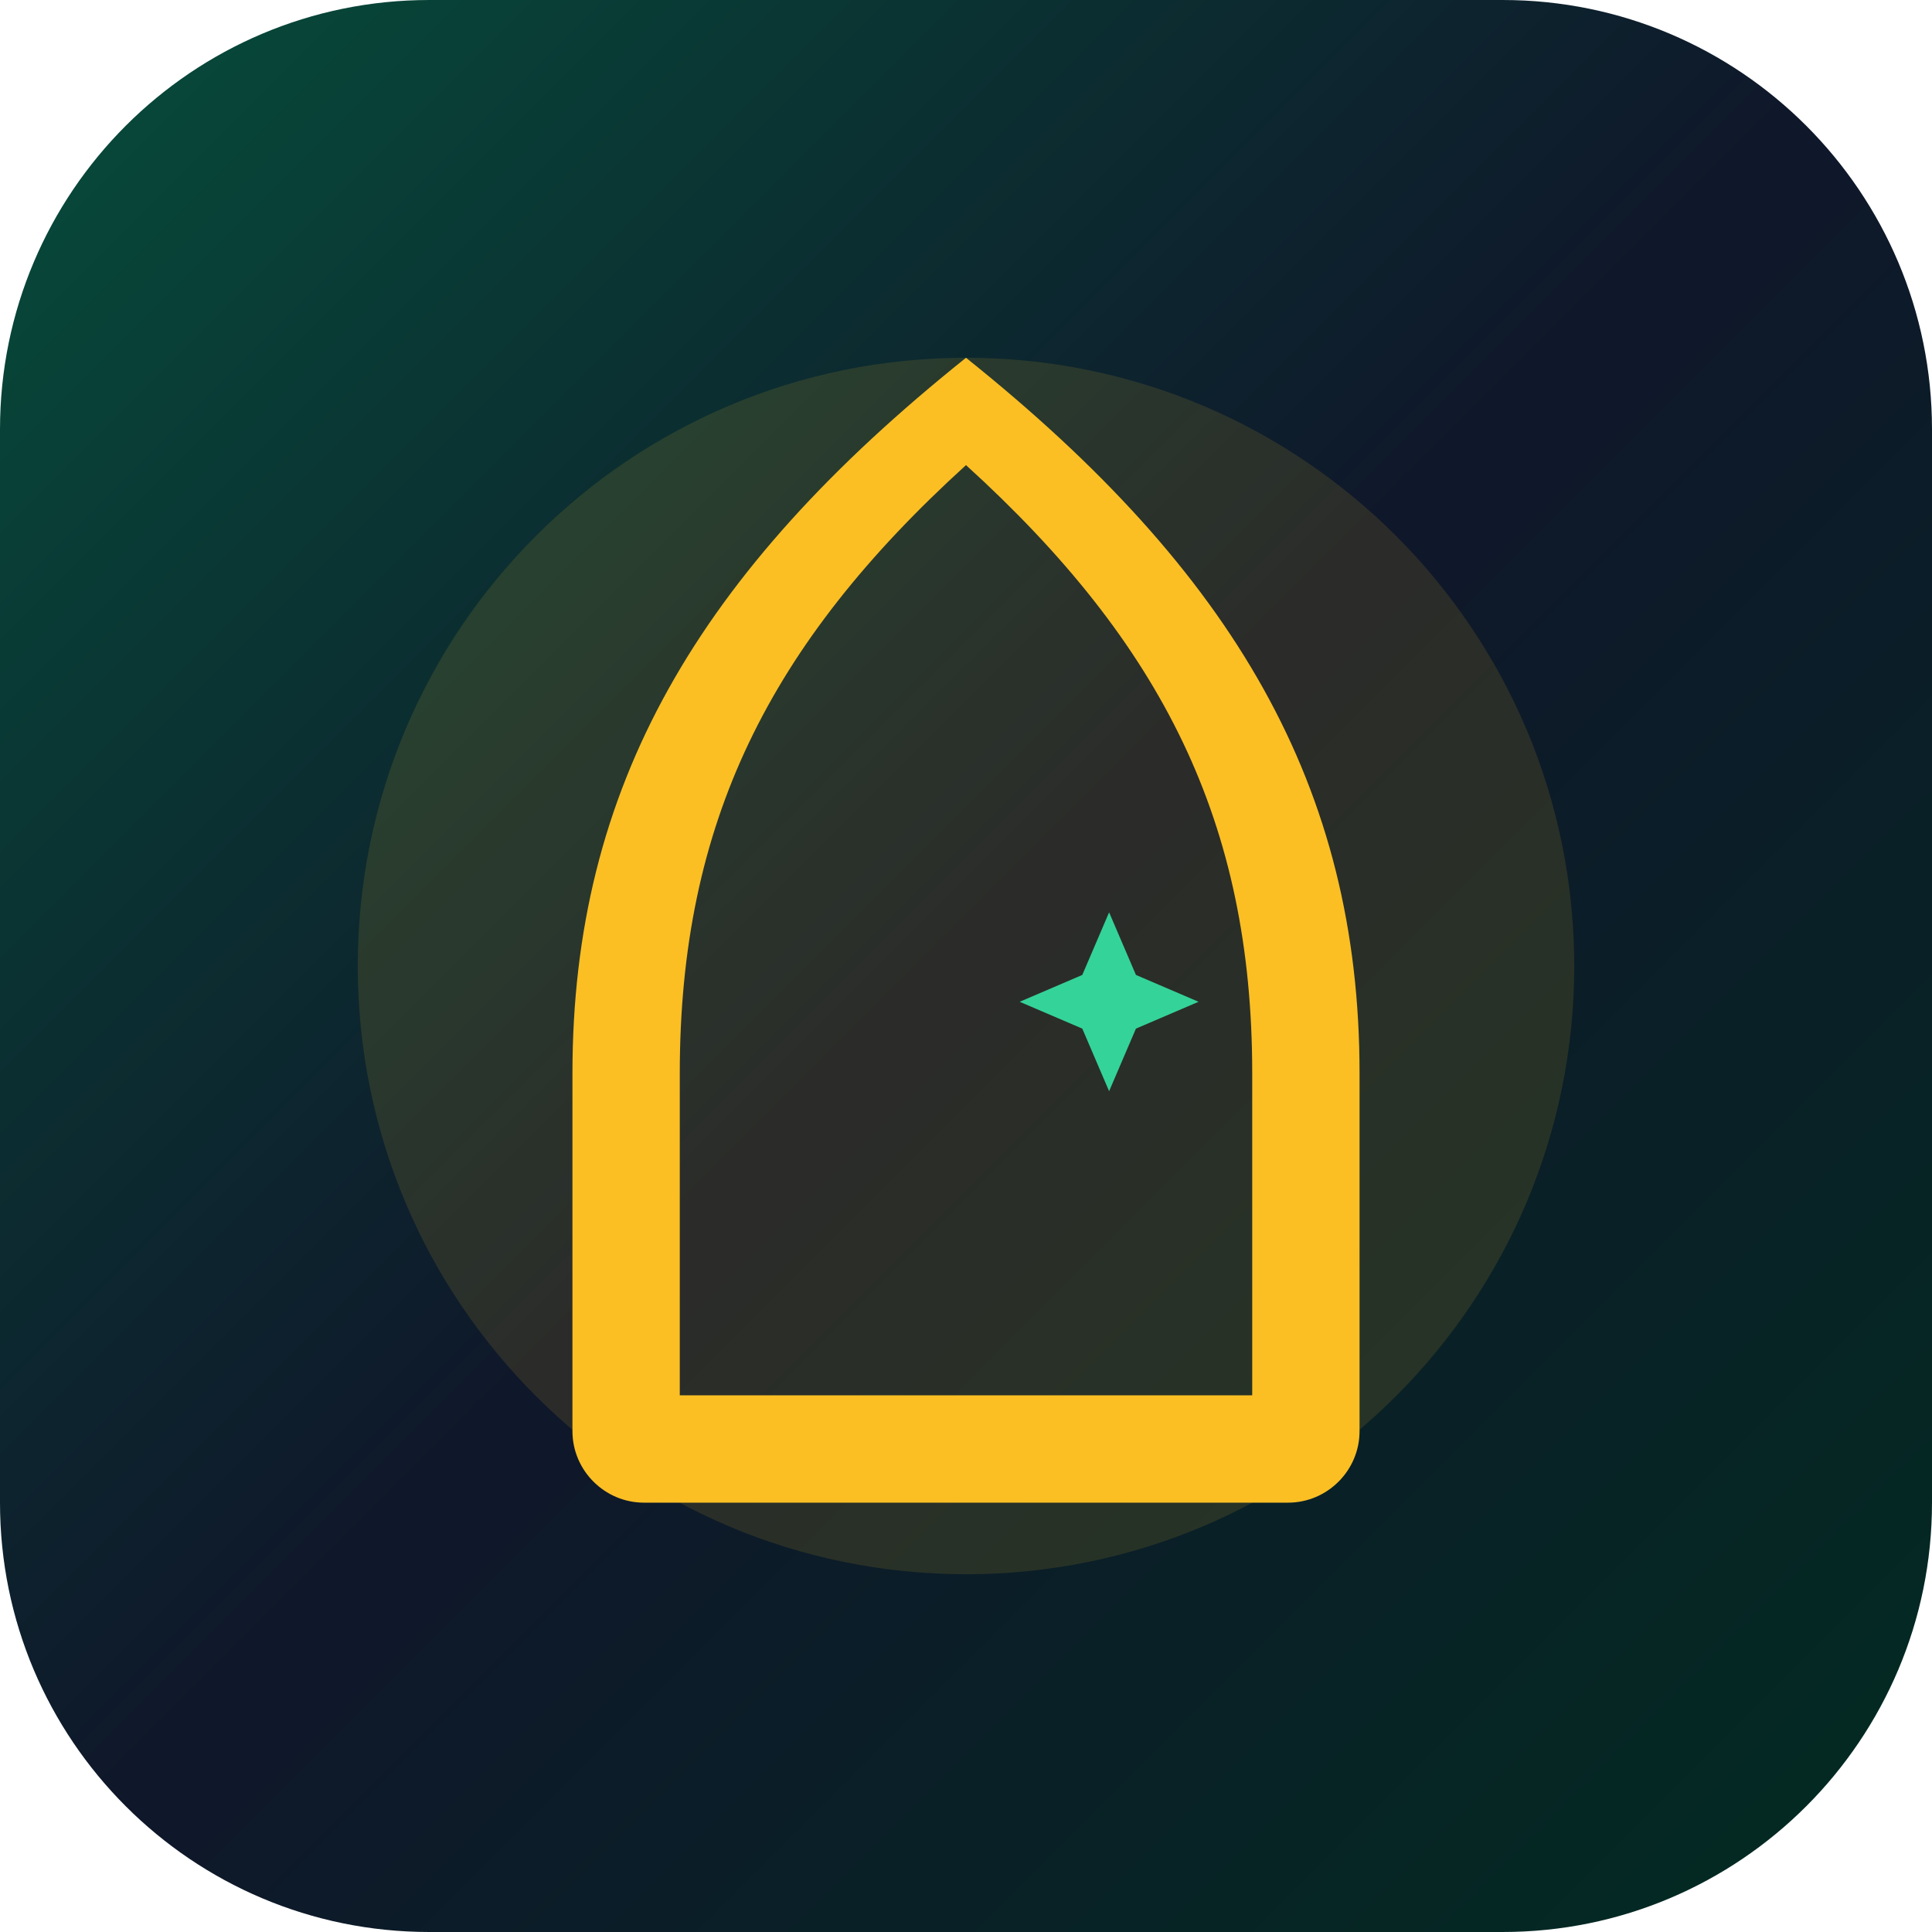
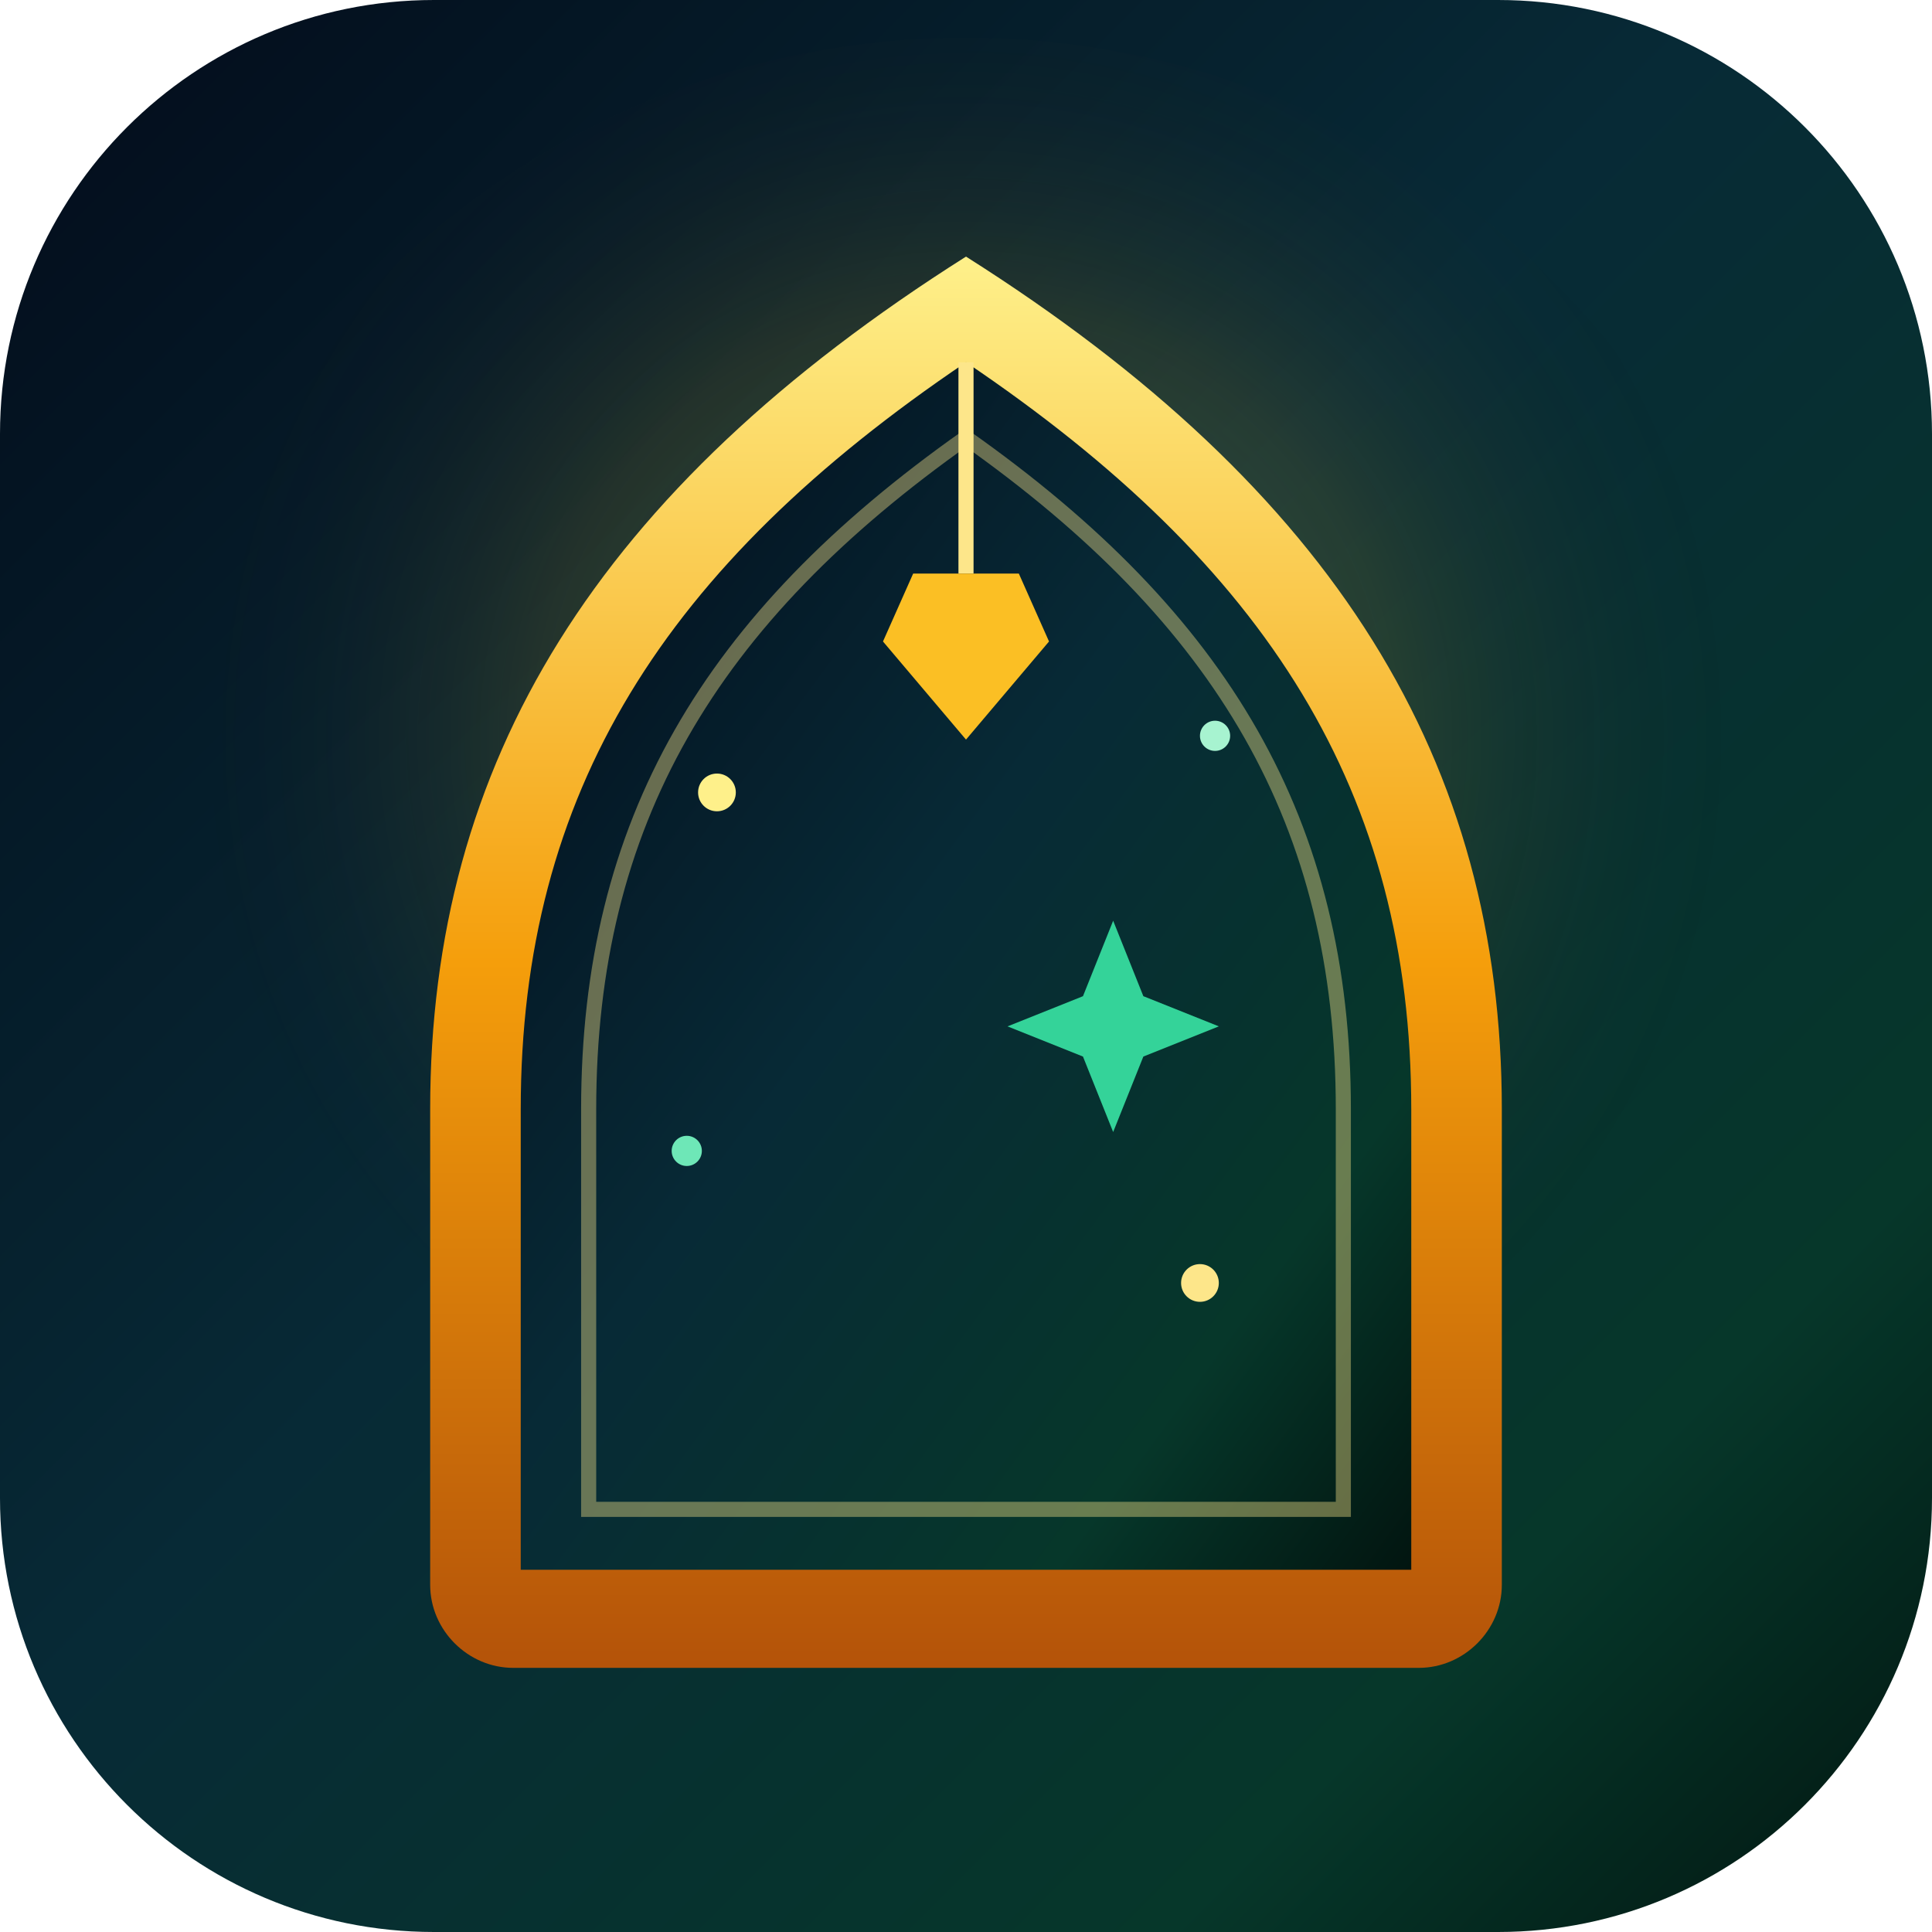
- <svg xmlns="http://www.w3.org/2000/svg" viewBox="0 0 108 108">
+ <svg xmlns="http://www.w3.org/2000/svg" viewBox="0 0 512 512">
  <defs>
-     <linearGradient id="bg" x1="0%" y1="0%" x2="100%" y2="100%">
-       <stop offset="0%" stop-color="#064e3b" />
-       <stop offset="50%" stop-color="#0f172a" />
-       <stop offset="100%" stop-color="#022c22" />
+     <linearGradient id="sky" x1="0%" y1="0%" x2="100%" y2="100%">
+       <stop offset="0%" stop-color="#030B1A" />
+       <stop offset="45%" stop-color="#072A36" />
+       <stop offset="80%" stop-color="#06372A" />
+       <stop offset="100%" stop-color="#021510" />
    </linearGradient>
+     <linearGradient id="gold" x1="0%" y1="0%" x2="0%" y2="100%">
+       <stop offset="0%" stop-color="#FEF08A" />
+       <stop offset="50%" stop-color="#F59E0B" />
+       <stop offset="100%" stop-color="#B45309" />
+     </linearGradient>
+     <radialGradient id="nebula" cx="50%" cy="42%" r="48%">
+       <stop offset="0%" stop-color="#34D399" stop-opacity="0.32" />
+       <stop offset="55%" stop-color="#FBBF24" stop-opacity="0.12" />
+       <stop offset="100%" stop-color="#030B1A" stop-opacity="0" />
+     </radialGradient>
  </defs>
-   <rect width="108" height="108" rx="24" fill="url(#bg)" />
-   <circle cx="54" cy="54" r="34" fill="#fbbf24" fill-opacity="0.12" />
-   <path fill="#fbbf24" d="M54,20 C39,32 32,44 32,60 L32,80 C32,82.2 33.8,84 36,84 L72,84 C74.2,84 76,82.2 76,80 L76,60 C76,44 69,32 54,20 Z M54,26 C65,36 70,46 70,60 L70,78 L38,78 L38,60 C38,46 43,36 54,26 Z" />
-   <path fill="#fde68a" d="M58,44 A12,12 0 1,0 58,68 A9.5,9.5 0 1,1 58,44 Z" />
-   <polygon fill="#34d399" points="62,51 63.5,54.5 67,56 63.5,57.5 62,61 60.5,57.5 57,56 60.5,54.5" />
+   <rect width="512" height="512" rx="115" fill="url(#sky)" />
+   <circle cx="256" cy="230" r="220" fill="url(#nebula)" />
+   <path d="M256 68 C158 130 114 202 114 294 L114 420 C114 432 124 442 136 442 L376 442 C388 442 398 432 398 420 L398 294 C398 202 354 130 256 68 Z" fill="url(#gold)" />
+   <path d="M256 96 C176 150 138 210 138 294 L138 416 L374 416 L374 294 C374 210 336 150 256 96 Z" fill="url(#sky)" />
+   <path d="M256 116 C188 164 156 218 156 294 L156 400 L356 400 L356 294 C356 218 324 164 256 116 Z" fill="none" stroke="#FDE68A" stroke-opacity="0.4" stroke-width="4" />
+   <line x1="256" y1="96" x2="256" y2="152" stroke="#FDE68A" stroke-width="4" />
+   <polygon points="242,152 270,152 278,170 256,196 234,170" fill="#FBBF24" />
+   <path d="M280 212 A64 64 0 1 0 280 340 A51 51 0 1 1 280 212 Z" fill="#FDE68A" />
+   <polygon points="295,244 303,264 323,272 303,280 295,300 287,280 267,272 287,264" fill="#34D399" />
+   <circle cx="190" cy="210" r="5" fill="#FEF08A" />
+   <circle cx="322" cy="195" r="4" fill="#A7F3D0" />
+   <circle cx="182" cy="305" r="4" fill="#6EE7B7" />
+   <circle cx="318" cy="340" r="5" fill="#FDE68A" />
</svg>
